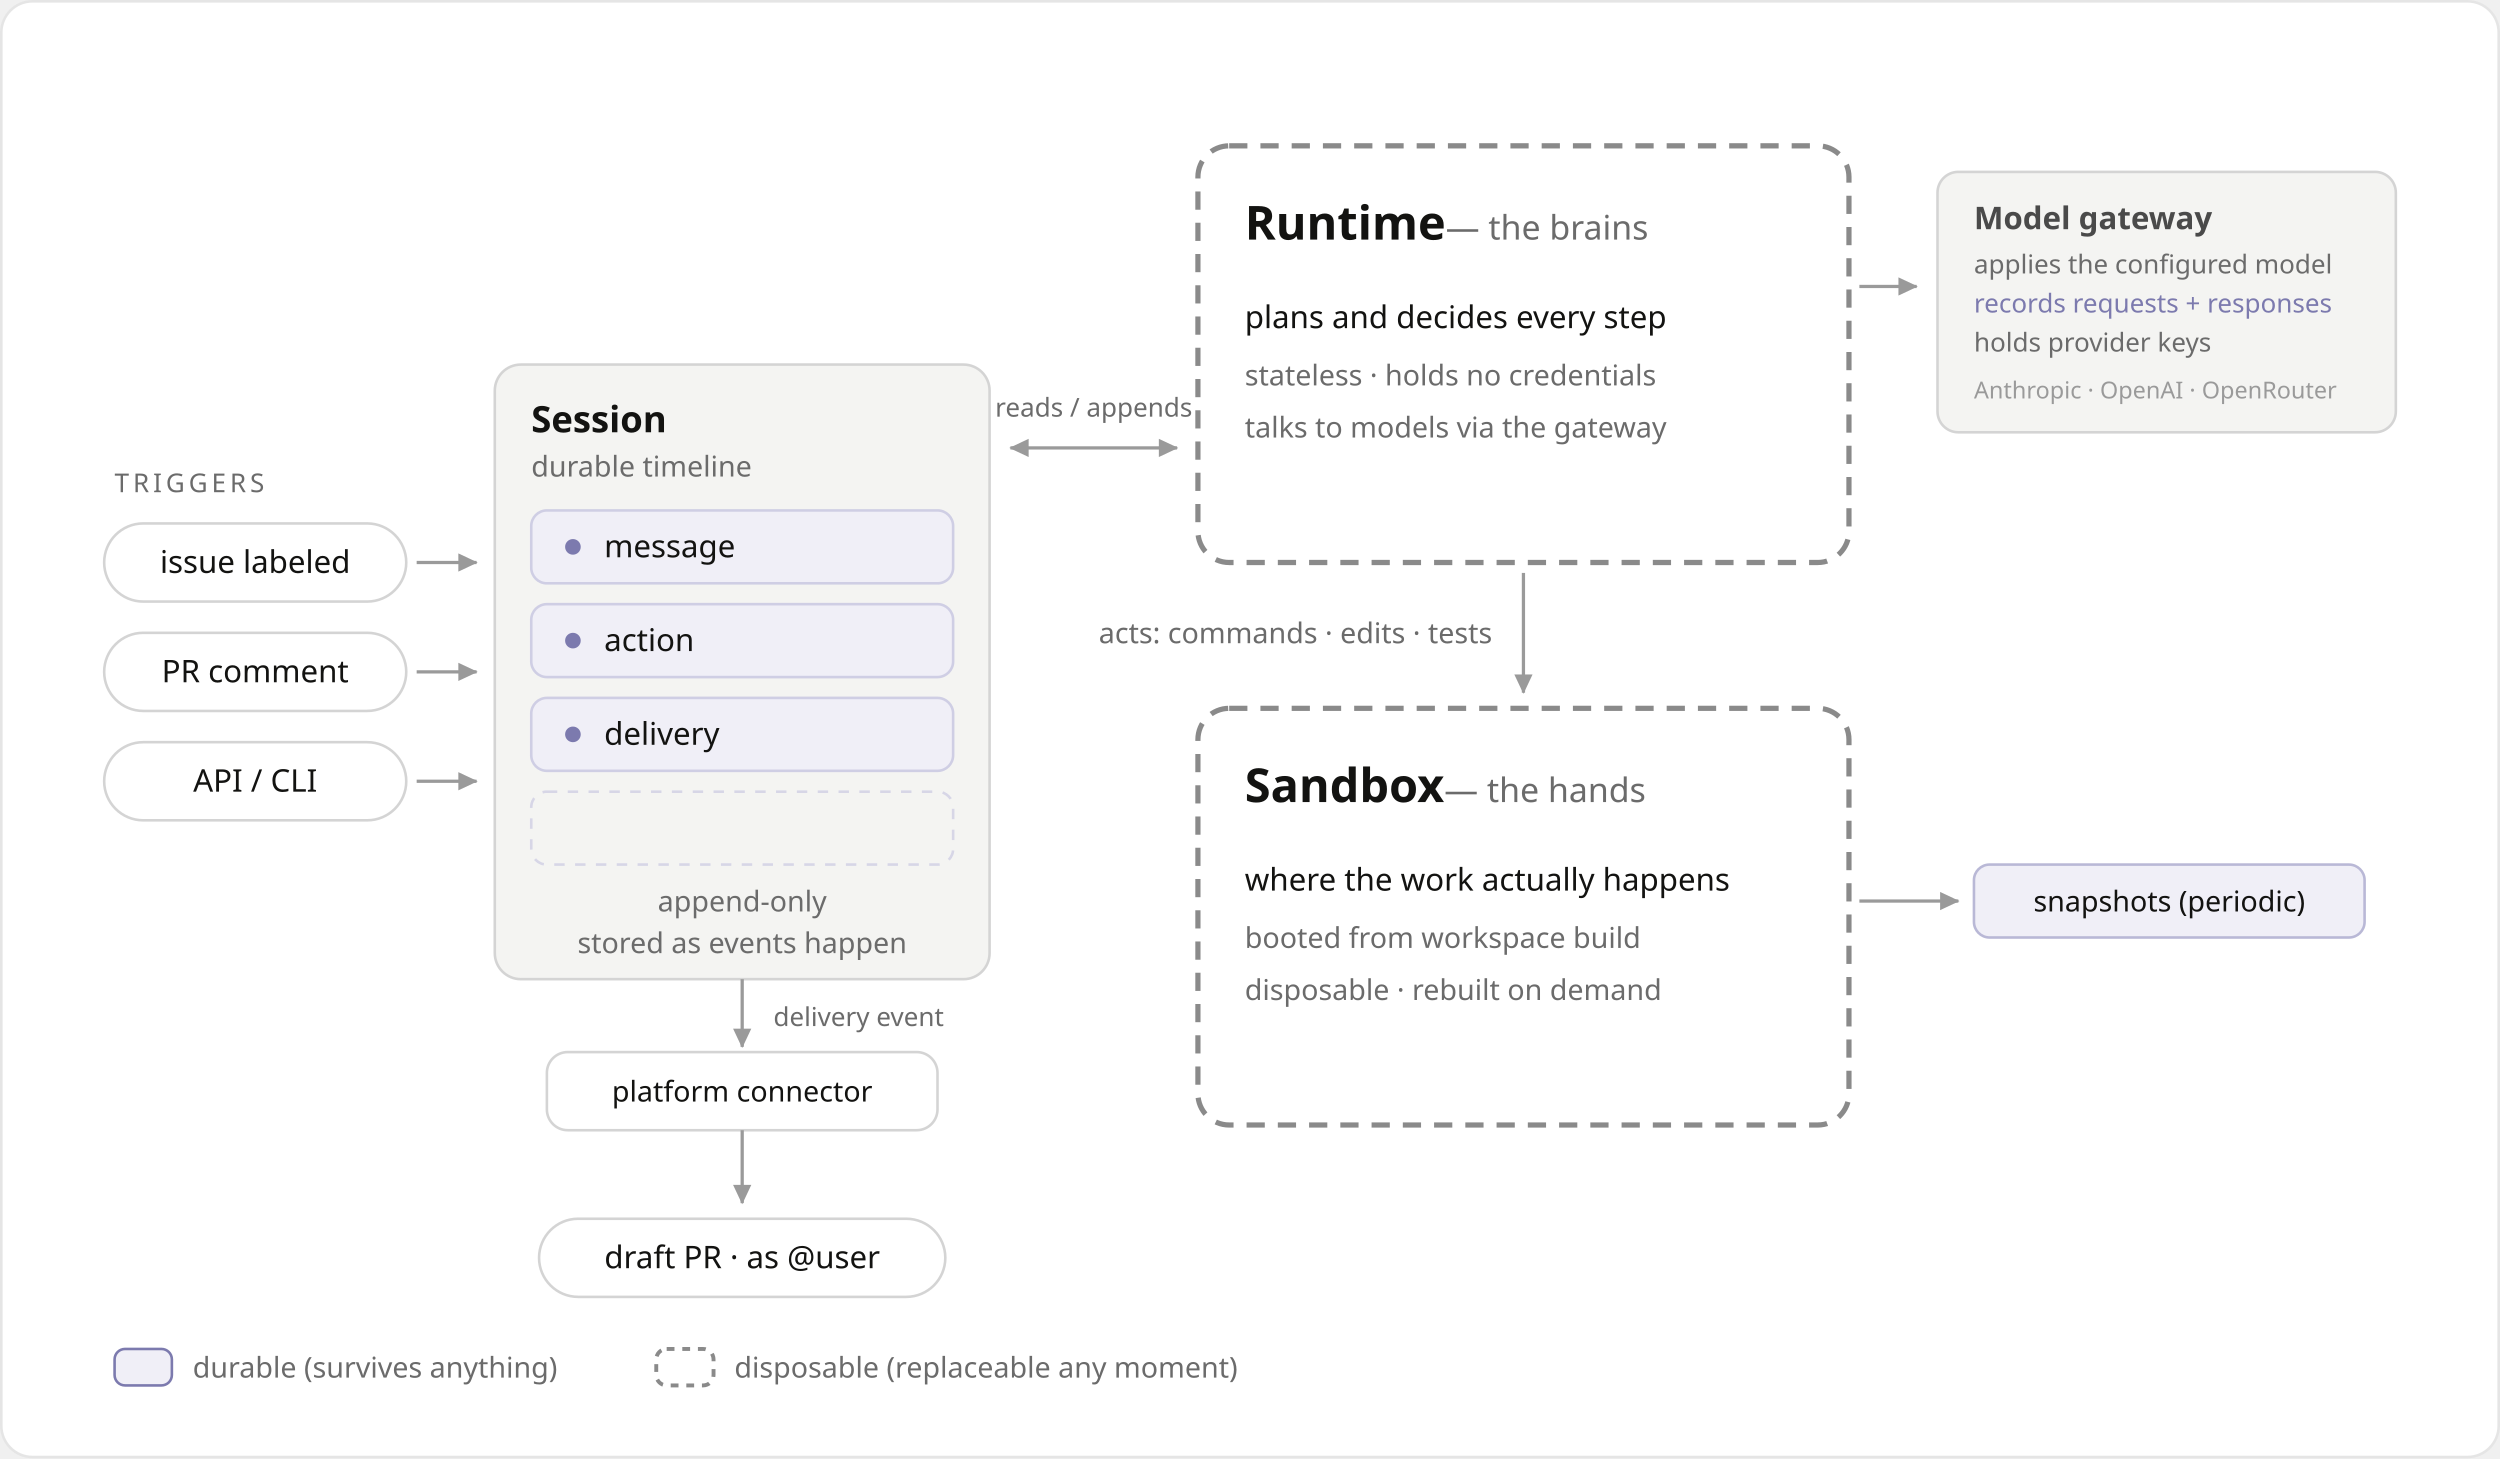
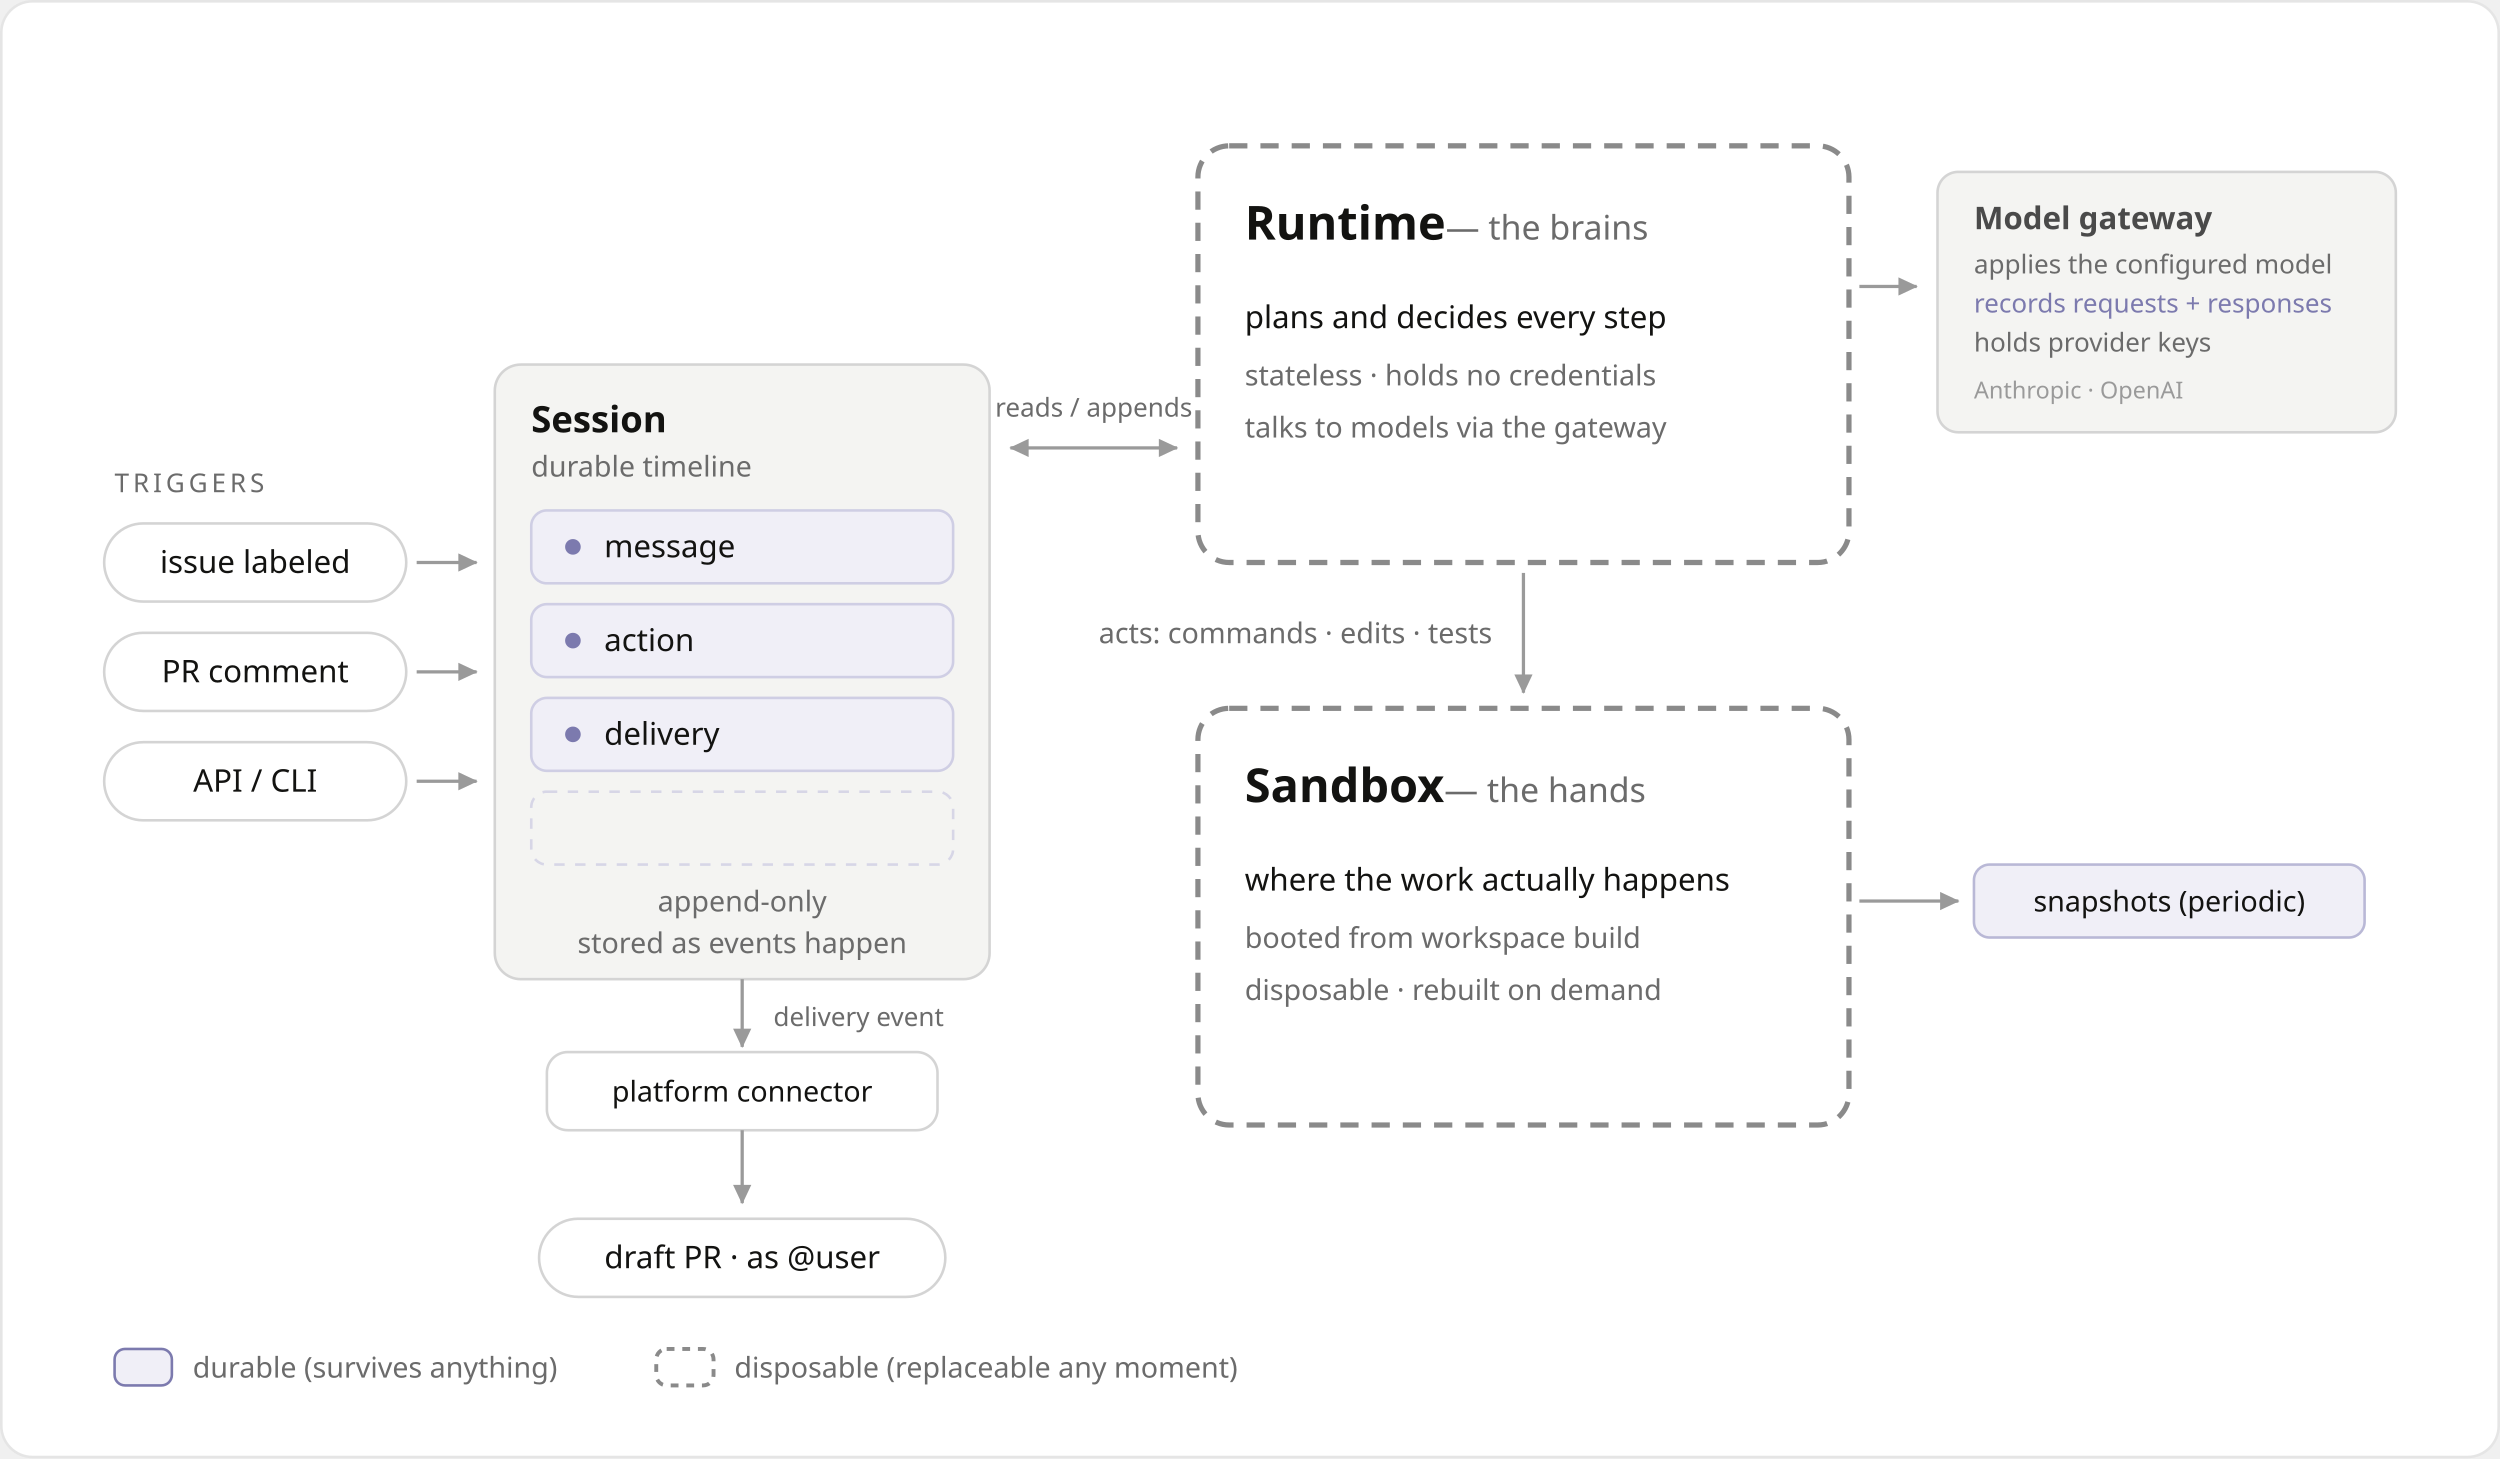
<svg xmlns="http://www.w3.org/2000/svg" viewBox="0 0 960 560" font-family="ui-sans-serif, system-ui, sans-serif">
  <defs>
    <marker id="ah" viewBox="0 0 8 8" refX="7" refY="4" markerWidth="7" markerHeight="7" orient="auto">
      <path d="M0.6 0.8 L7.4 4 L0.6 7.2 Z" fill="#9a9a9a" />
    </marker>
    <marker id="ahs" viewBox="0 0 8 8" refX="1" refY="4" markerWidth="7" markerHeight="7" orient="auto">
      <path d="M7.4 0.8 L0.6 4 L7.4 7.2 Z" fill="#9a9a9a" />
    </marker>
  </defs>
  <rect x="0.5" y="0.5" width="959" height="559" rx="12" fill="#ffffff" stroke="#e5e5e5" stroke-width="1" />
  <text x="44" y="189" font-size="10" letter-spacing="1.5" fill="#6b6b6b">TRIGGERS</text>
  <rect x="40" y="201" width="116" height="30" rx="15" fill="#ffffff" stroke="#d4d4d4" />
  <text x="98" y="220" font-size="12" fill="#131311" text-anchor="middle">issue labeled</text>
  <rect x="40" y="243" width="116" height="30" rx="15" fill="#ffffff" stroke="#d4d4d4" />
  <text x="98" y="262" font-size="12" fill="#131311" text-anchor="middle">PR comment</text>
  <rect x="40" y="285" width="116" height="30" rx="15" fill="#ffffff" stroke="#d4d4d4" />
  <text x="98" y="304" font-size="12" fill="#131311" text-anchor="middle">API / CLI</text>
  <line x1="160" y1="216" x2="183" y2="216" stroke="#9a9a9a" stroke-width="1.25" marker-end="url(#ah)" />
  <line x1="160" y1="258" x2="183" y2="258" stroke="#9a9a9a" stroke-width="1.25" marker-end="url(#ah)" />
  <line x1="160" y1="300" x2="183" y2="300" stroke="#9a9a9a" stroke-width="1.25" marker-end="url(#ah)" />
  <rect x="190" y="140" width="190" height="236" rx="10" fill="#f4f4f2" stroke="#d4d4d4" />
  <text x="204" y="166" font-size="14" font-weight="600" fill="#131311">Session</text>
  <text x="204" y="183" font-size="11" fill="#6b6b6b">durable timeline</text>
  <rect x="204" y="196" width="162" height="28" rx="6" fill="#f0eff7" stroke="#cfcee4" />
  <circle cx="220" cy="210" r="3" fill="#7c7aae" />
  <text x="232" y="214" font-size="12" fill="#131311">message</text>
  <rect x="204" y="232" width="162" height="28" rx="6" fill="#f0eff7" stroke="#cfcee4" />
  <circle cx="220" cy="246" r="3" fill="#7c7aae" />
  <text x="232" y="250" font-size="12" fill="#131311">action</text>
  <rect x="204" y="268" width="162" height="28" rx="6" fill="#f0eff7" stroke="#cfcee4" />
  <circle cx="220" cy="282" r="3" fill="#7c7aae" />
  <text x="232" y="286" font-size="12" fill="#131311">delivery</text>
  <rect x="204" y="304" width="162" height="28" rx="6" fill="none" stroke="#cfcee4" stroke-dasharray="4 4" opacity="0.8" />
  <text x="285" y="350" font-size="11" fill="#6b6b6b" text-anchor="middle">append-only</text>
  <text x="285" y="366" font-size="11" fill="#6b6b6b" text-anchor="middle">stored as events happen</text>
  <line x1="388" y1="172" x2="452" y2="172" stroke="#9a9a9a" stroke-width="1.25" marker-start="url(#ahs)" marker-end="url(#ah)" />
  <text x="420" y="160" font-size="10" fill="#6b6b6b" text-anchor="middle">reads / appends</text>
  <rect x="460" y="56" width="250" height="160" rx="12" fill="#ffffff" stroke="#8a8a8a" stroke-width="2" stroke-dasharray="7 5" />
  <text x="478" y="92" font-size="18" font-weight="700" fill="#131311">Runtime<tspan font-size="13" font-weight="400" fill="#6b6b6b"> — the brains</tspan>
  </text>
  <text x="478" y="126" font-size="12" fill="#131311">plans and decides every step</text>
  <text x="478" y="148" font-size="11" fill="#6b6b6b">stateless · holds no credentials</text>
  <text x="478" y="168" font-size="11" fill="#6b6b6b">talks to models via the gateway</text>
  <line x1="714" y1="110" x2="736" y2="110" stroke="#9a9a9a" stroke-width="1.25" marker-end="url(#ah)" />
  <rect x="744" y="66" width="176" height="100" rx="8" fill="#f4f4f2" stroke="#d4d4d4" />
  <text x="758" y="88" font-size="12" font-weight="600" fill="#4a4a4a">Model gateway</text>
  <text x="758" y="105" font-size="10" fill="#6b6b6b">applies the configured model</text>
  <text x="758" y="120" font-size="10" fill="#7c7aae">records requests + responses</text>
  <text x="758" y="135" font-size="10" fill="#6b6b6b">holds provider keys</text>
-   <text x="758" y="153" font-size="9" fill="#9a9a9a">Anthropic · OpenAI · OpenRouter</text>
+   <text x="758" y="153" font-size="9" fill="#9a9a9a">Anthropic · OpenAI</text>
  <line x1="585" y1="220" x2="585" y2="266" stroke="#9a9a9a" stroke-width="1.25" marker-end="url(#ah)" />
  <text x="573" y="247" font-size="11" fill="#6b6b6b" text-anchor="end">acts: commands · edits · tests</text>
  <rect x="460" y="272" width="250" height="160" rx="12" fill="#ffffff" stroke="#8a8a8a" stroke-width="2" stroke-dasharray="7 5" />
  <text x="478" y="308" font-size="18" font-weight="700" fill="#131311">Sandbox<tspan font-size="13" font-weight="400" fill="#6b6b6b"> — the hands</tspan>
  </text>
  <text x="478" y="342" font-size="12" fill="#131311">where the work actually happens</text>
  <text x="478" y="364" font-size="11" fill="#6b6b6b">booted from workspace build</text>
  <text x="478" y="384" font-size="11" fill="#6b6b6b">disposable · rebuilt on demand</text>
  <line x1="714" y1="346" x2="752" y2="346" stroke="#9a9a9a" stroke-width="1.25" marker-end="url(#ah)" />
  <rect x="758" y="332" width="150" height="28" rx="6" fill="#f0eff7" stroke="#b9b8d6" />
  <text x="833" y="350" font-size="11" fill="#131311" text-anchor="middle">snapshots (periodic)</text>
  <line x1="285" y1="376" x2="285" y2="402" stroke="#9a9a9a" stroke-width="1.25" marker-end="url(#ah)" />
  <text x="297" y="394" font-size="10" fill="#6b6b6b">delivery event</text>
  <rect x="210" y="404" width="150" height="30" rx="8" fill="#ffffff" stroke="#d4d4d4" />
  <text x="285" y="423" font-size="11" fill="#131311" text-anchor="middle">platform connector</text>
  <line x1="285" y1="434" x2="285" y2="462" stroke="#9a9a9a" stroke-width="1.25" marker-end="url(#ah)" />
  <rect x="207" y="468" width="156" height="30" rx="15" fill="#ffffff" stroke="#d4d4d4" />
  <text x="285" y="487" font-size="12" fill="#131311" text-anchor="middle">draft PR · as @user</text>
  <rect x="44" y="518" width="22" height="14" rx="4" fill="#f0eff7" stroke="#7c7aae" />
  <text x="74" y="529" font-size="11" fill="#6b6b6b">durable (survives anything)</text>
  <rect x="252" y="518" width="22" height="14" rx="4" fill="#ffffff" stroke="#8a8a8a" stroke-width="1.5" stroke-dasharray="3 3" />
  <text x="282" y="529" font-size="11" fill="#6b6b6b">disposable (replaceable any moment)</text>
</svg>
